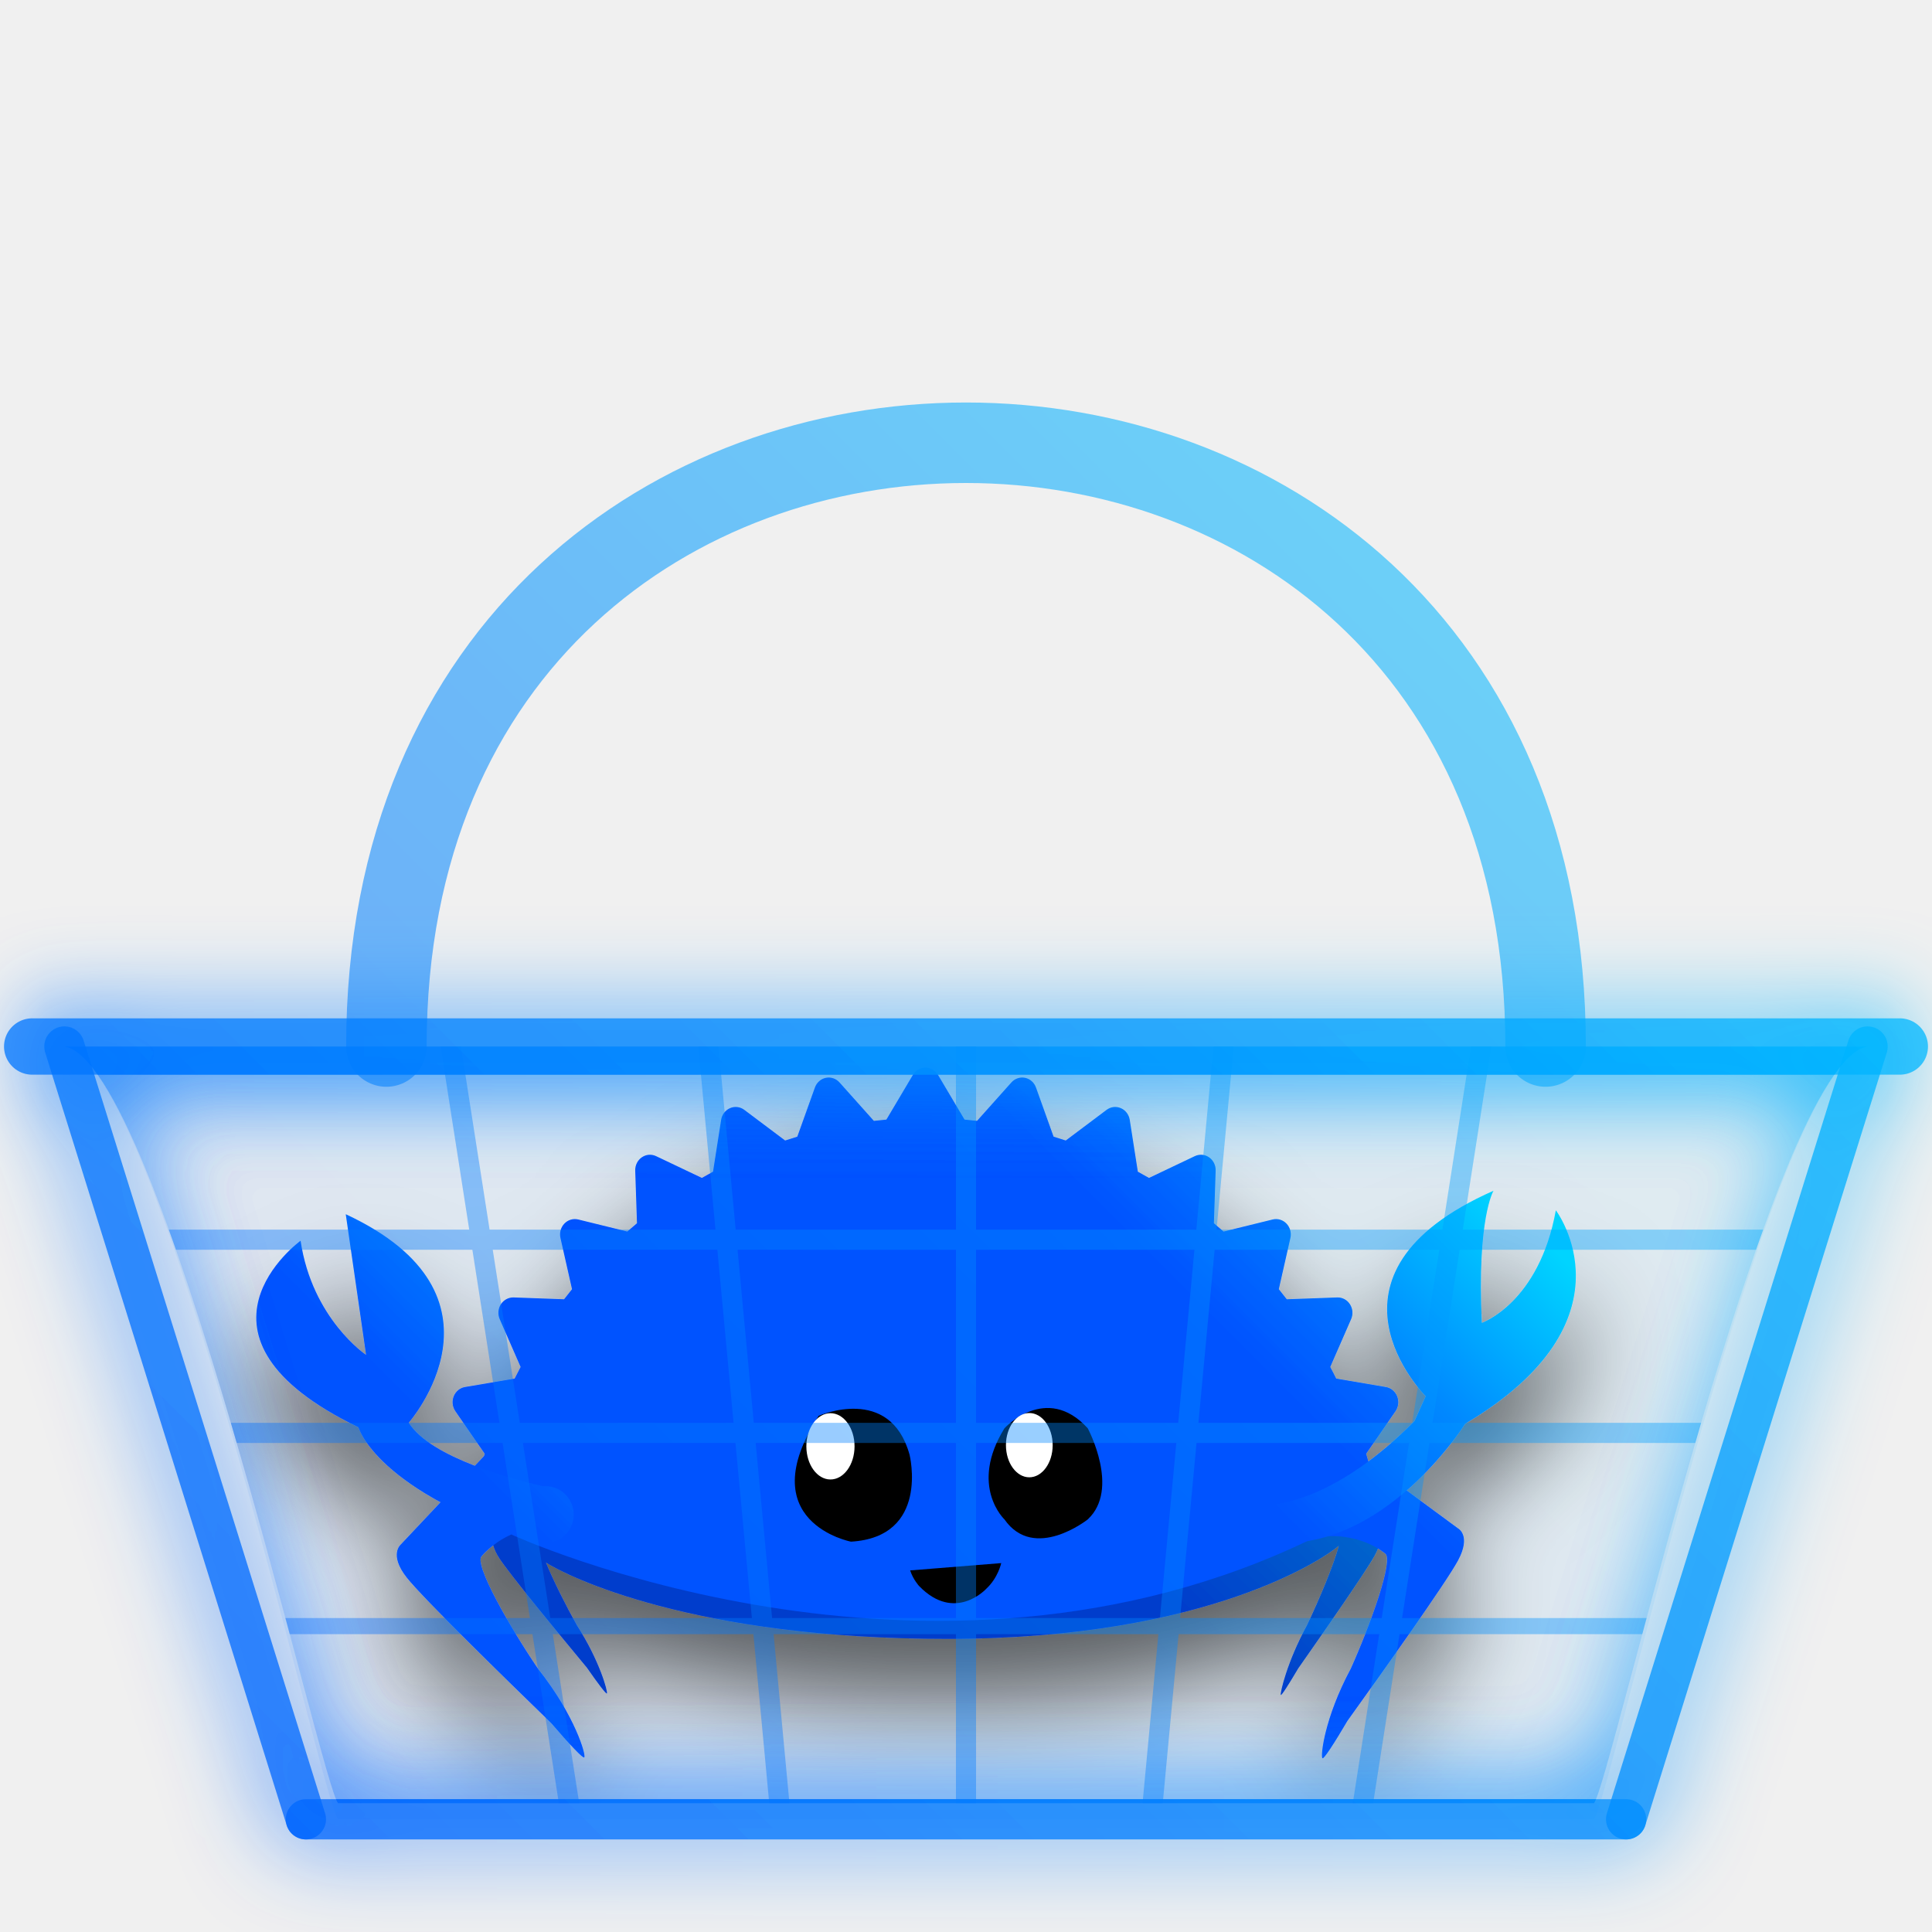
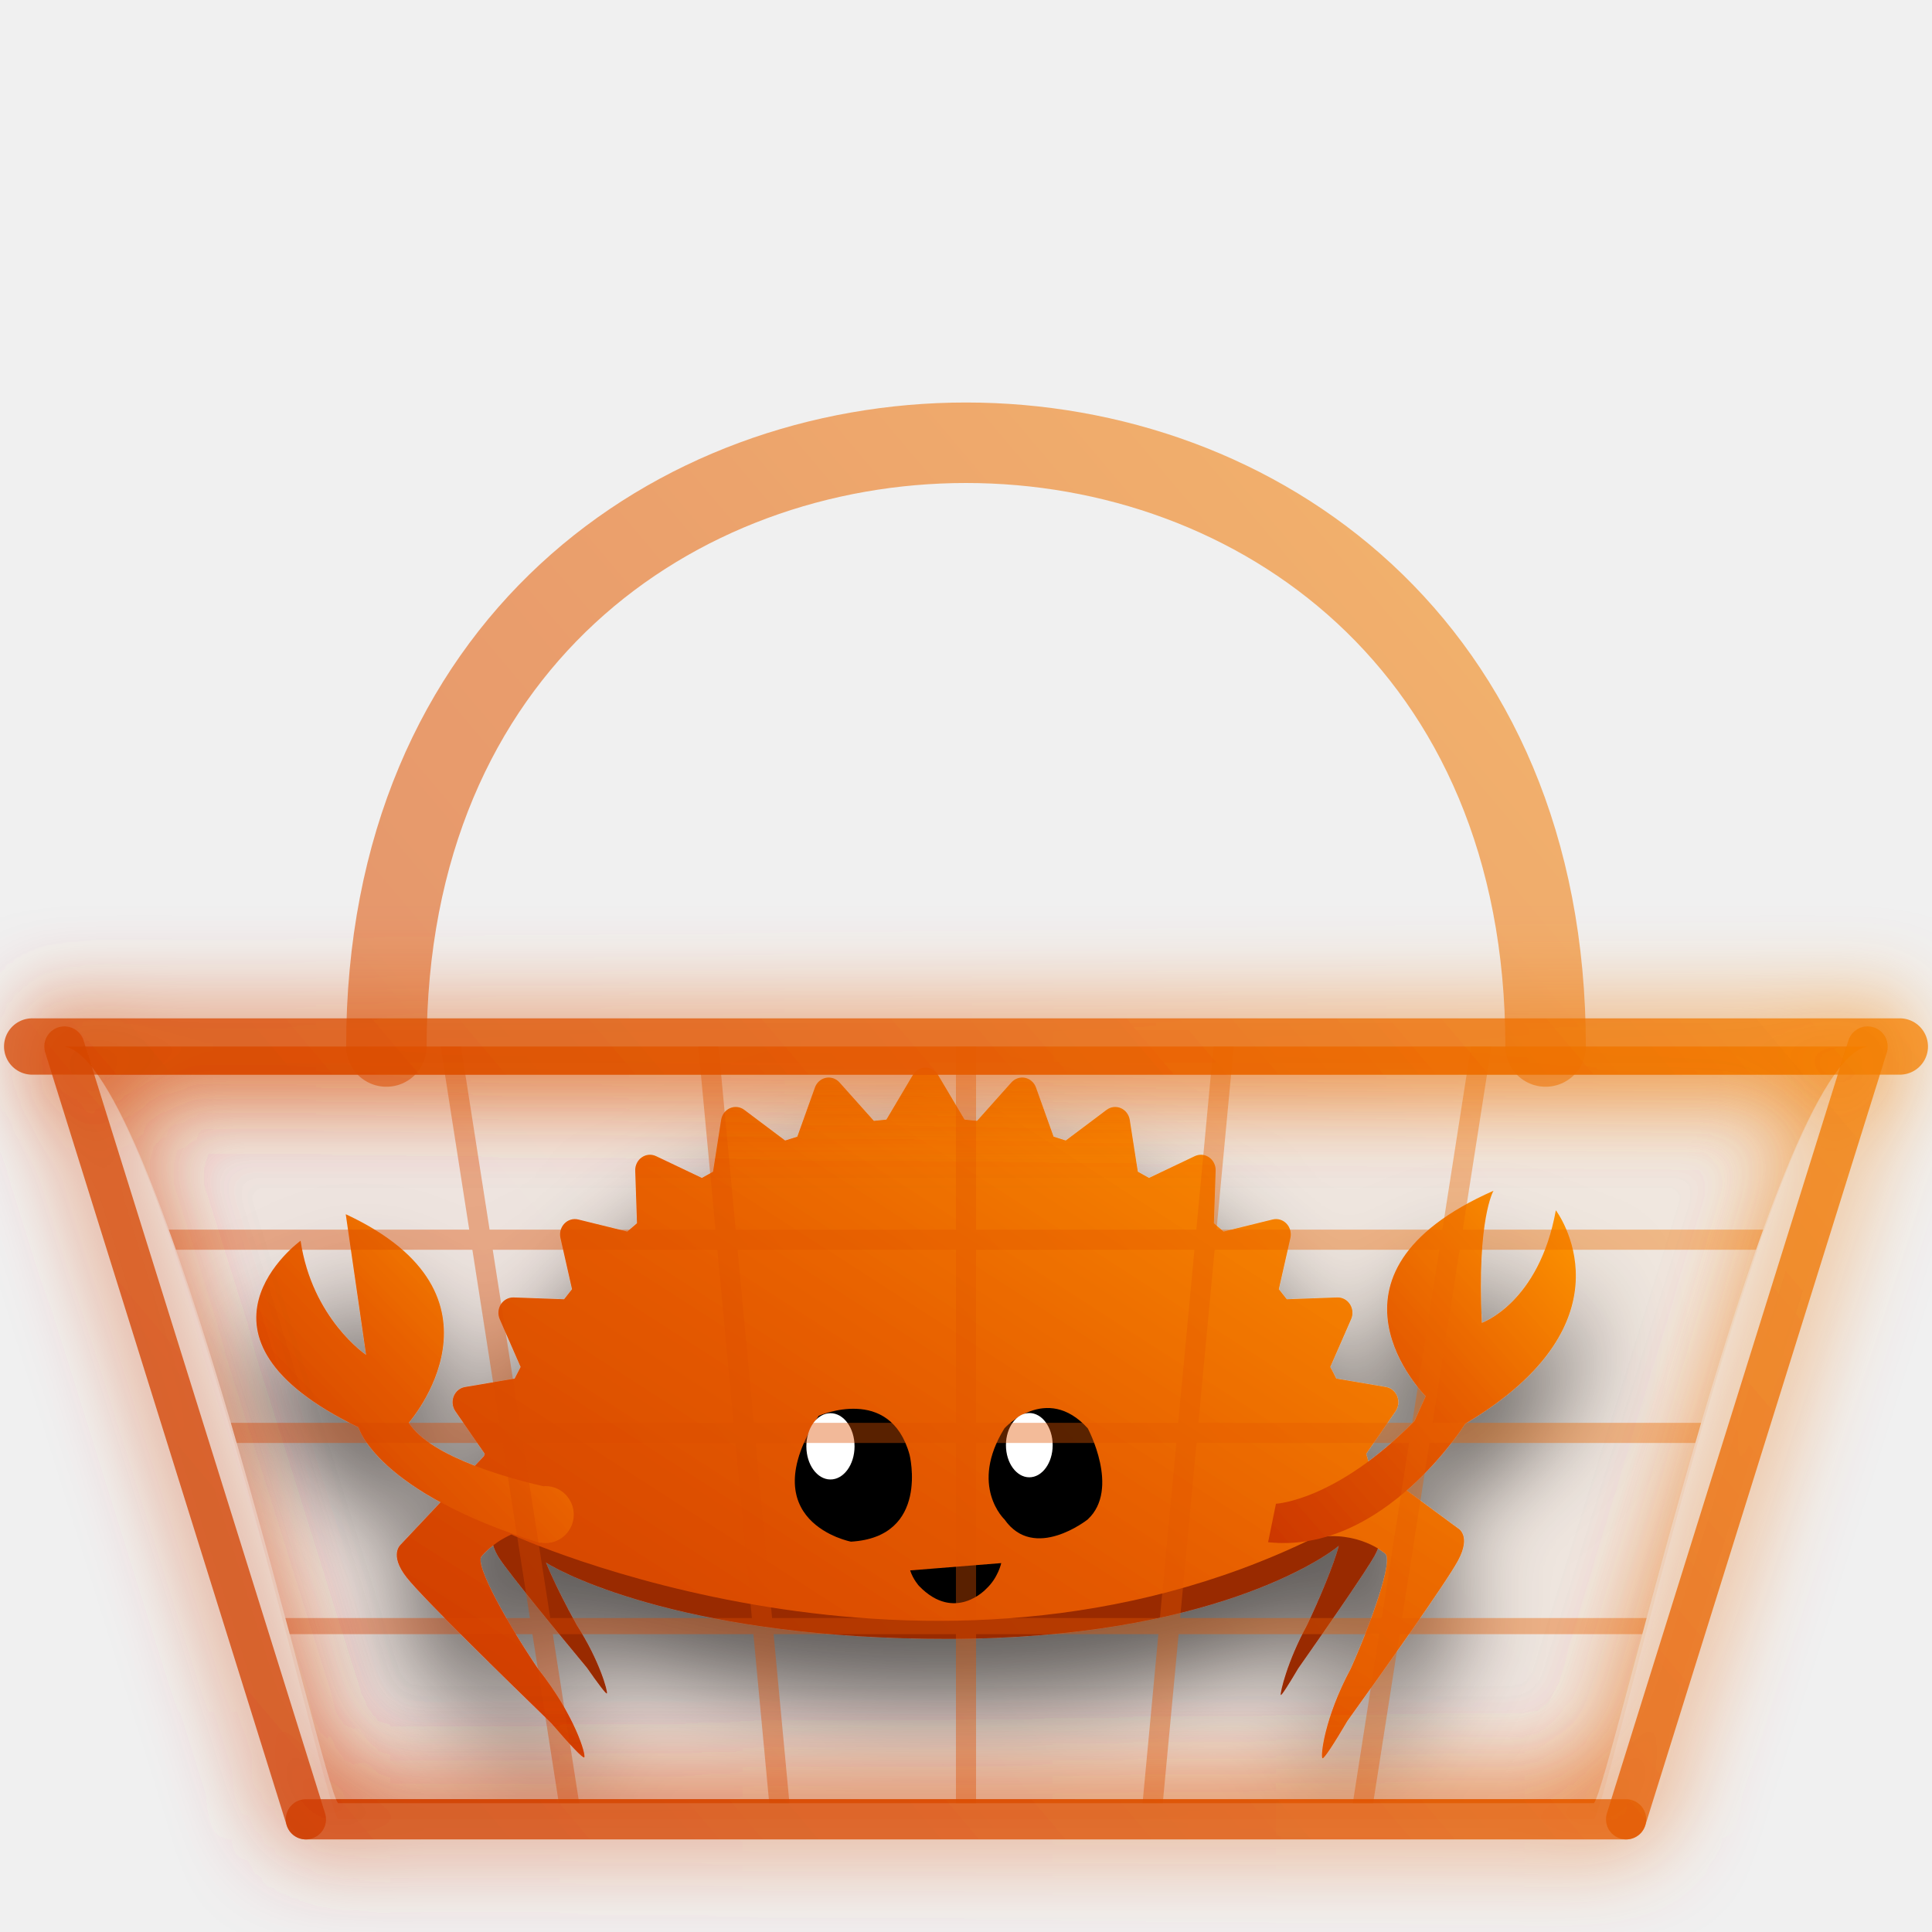
<svg xmlns="http://www.w3.org/2000/svg" viewBox="110 70 240 240" width="100%" height="100%">
  <defs>
-     <linearGradient id="warmGlow" gradientUnits="userSpaceOnUse" x1="0%" y1="100%" x2="100%" y2="0%">
-       <stop offset="0%" stop-color="#0052FF" />
-       <stop offset="50%" stop-color="#0088FF" />
-       <stop offset="100%" stop-color="#00D4FF" />
+     <linearGradient id="basketGlow" gradientUnits="userSpaceOnUse" x1="114" y1="296" x2="346" y2="100">
+       <stop offset="0%" stop-color="#CC3700" />
+       <stop offset="50%" stop-color="#E65C00" />
+       <stop offset="100%" stop-color="#FF9900" />
    </linearGradient>
-     <linearGradient id="warmDark" gradientUnits="userSpaceOnUse" x1="0%" y1="100%" x2="100%" y2="0%">
-       <stop offset="0%" stop-color="#003DCC" />
-       <stop offset="50%" stop-color="#0066CC" />
-       <stop offset="100%" stop-color="#0099CC" />
+     <linearGradient id="crabGlow" gradientUnits="userSpaceOnUse" x1="160" y1="240" x2="280" y2="150">
+       <stop offset="0%" stop-color="#CC3700" />
+       <stop offset="50%" stop-color="#E65C00" />
+       <stop offset="100%" stop-color="#FF9900" />
+     </linearGradient>
+     <linearGradient id="crabDark" gradientUnits="userSpaceOnUse" x1="160" y1="240" x2="280" y2="150">
+       <stop offset="0%" stop-color="#992900" />
+       <stop offset="50%" stop-color="#B34700" />
+       <stop offset="100%" stop-color="#CC7A00" />
+     </linearGradient>
+     <linearGradient id="textGlow" gradientUnits="objectBoundingBox" x1="0%" y1="100%" x2="100%" y2="0%">
+       <stop offset="0%" stop-color="#CC3700" />
+       <stop offset="50%" stop-color="#E65C00" />
+       <stop offset="100%" stop-color="#FF9900" />
    </linearGradient>
    <filter id="glow" x="-20%" y="-20%" width="140%" height="140%">
      <feGaussianBlur stdDeviation="6" result="blur" />
      <feMerge>
        <feMergeNode in="blur" />
        <feMergeNode in="SourceGraphic" />
      </feMerge>
    </filter>
    <filter id="shadow" x="-50%" y="-50%" width="200%" height="200%">
      <feDropShadow dx="0" dy="8" stdDeviation="6" flood-color="#000000" flood-opacity="0.6" />
    </filter>
    <clipPath id="basketInsideClip">
      <path d="M 118,200 C 130,202 150,292 152,294 L 308,294 C 310,292 330,202 342,200 Z" />
    </clipPath>
  </defs>
  <style>
    .bg { fill: #1A1124; rx: 36px; }
    
    /* Animations */
    
    /* Ferris bobbing inside basket */
    .ferris {
      animation: bobble 3s infinite ease-in-out;
      transform-origin: 230px 150px;
    }

    /* Basket glowing */
    .basket-glow {
      animation: pulseGlow 4s infinite alternate ease-in-out;
    }

    @keyframes bobble {
      0% { transform: translateY(0px) rotate(0deg); }
      50% { transform: translateY(-8px) rotate(1deg); }
      100% { transform: translateY(0px) rotate(0deg); }
    }

    @keyframes pulseGlow {
-       0% { stroke: url(#warmGlow); }
-       100% { stroke: url(#warmGlow); filter: drop-shadow(0 0 8px #0088FF); }
+       0% { stroke: url(#basketGlow); }
+       100% { stroke: url(#basketGlow); filter: drop-shadow(0 0 8px #FF5B00); }
    }
  </style>
-   <path d="M 158 200 C 158 100, 302 100, 302 200" fill="none" stroke="url(#warmGlow)" opacity="0.55" stroke-width="10" stroke-linecap="round" />
-   <path d="M 118,200 C 130,202 150,294 152,296 L 308,296 C 310,294 330,202 342,200 Z" fill="url(#warmGlow)" fill-opacity="0.07" stroke="none" />
+   <path d="M 158 200 C 158 100, 302 100, 302 200" fill="none" stroke="url(#basketGlow)" opacity="0.55" stroke-width="10" stroke-linecap="round" />
+   <path d="M 118,200 C 130,202 150,294 152,296 L 308,296 C 310,294 330,202 342,200 Z" fill="url(#basketGlow)" fill-opacity="0.07" stroke="none" />
  <g clip-path="url(#basketInsideClip)">
    <g class="ferris" filter="url(#shadow)">
      <g transform="translate(140, 190) scale(0.14)">
        <g transform="matrix(1,0,0,1,1009.4,506.362)">
-           <path d="M0,-7.203L-12.072,-32.209C-12.009,-33.156 -11.961,-34.107 -11.961,-35.062C-11.961,-63.408 -41.439,-89.533 -91.03,-110.451L-91.03,-93.058C-95.866,-94.977 -100.901,-96.845 -106.147,-98.651L-106.147,-106.759C-177.021,-132.319 -282.53,-148.537 -400.388,-148.537C-503.361,-148.537 -596.917,-136.157 -666.179,-115.983L-666.179,-87.737L-666.181,-87.737L-666.181,-121.925C-737.141,-99.375 -781.135,-68.048 -781.135,-33.41C-781.135,-27.95 -780.034,-22.572 -777.918,-17.297L-785.146,-4.43C-785.146,-4.43 -790.938,3.082 -780.74,18.932C-771.746,32.909 -726.692,87.617 -702.913,116.267C-692.699,130.954 -685.772,140.001 -685.167,139.126C-684.212,137.74 -691.518,110.165 -711.802,78.703C-721.268,61.808 -732.57,39.42 -739.356,22.884C-720.414,34.874 -609.126,90.913 -382.124,90.685C-150.13,90.453 -47.009,17.834 -35.691,7.948C-39.646,23.837 -53.159,55.981 -63.936,78.586C-81.642,110.917 -88.056,139.064 -87.232,140.456C-86.708,141.334 -80.667,132.015 -71.756,116.913C-51.025,87.37 -11.739,30.974 -3.889,16.608C5.007,0.323 0,-7.203 0,-7.203" style="fill:url(#warmDark);fill-rule:nonzero;" />
+           <path d="M0,-7.203L-12.072,-32.209C-12.009,-33.156 -11.961,-34.107 -11.961,-35.062C-11.961,-63.408 -41.439,-89.533 -91.03,-110.451L-91.03,-93.058C-95.866,-94.977 -100.901,-96.845 -106.147,-98.651L-106.147,-106.759C-177.021,-132.319 -282.53,-148.537 -400.388,-148.537C-503.361,-148.537 -596.917,-136.157 -666.179,-115.983L-666.179,-87.737L-666.181,-87.737L-666.181,-121.925C-737.141,-99.375 -781.135,-68.048 -781.135,-33.41C-781.135,-27.95 -780.034,-22.572 -777.918,-17.297L-785.146,-4.43C-785.146,-4.43 -790.938,3.082 -780.74,18.932C-771.746,32.909 -726.692,87.617 -702.913,116.267C-692.699,130.954 -685.772,140.001 -685.167,139.126C-684.212,137.74 -691.518,110.165 -711.802,78.703C-721.268,61.808 -732.57,39.42 -739.356,22.884C-720.414,34.874 -609.126,90.913 -382.124,90.685C-150.13,90.453 -47.009,17.834 -35.691,7.948C-39.646,23.837 -53.159,55.981 -63.936,78.586C-81.642,110.917 -88.056,139.064 -87.232,140.456C-86.708,141.334 -80.667,132.015 -71.756,116.913C-51.025,87.37 -11.739,30.974 -3.889,16.608C5.007,0.323 0,-7.203 0,-7.203" style="fill:url(#crabDark);fill-rule:nonzero;" />
        </g>
        <g transform="matrix(1,0,0,1,1079.49,294.885)">
-           <path d="M0,204.135L-79.343,145.689C-80.088,143.089 -80.833,140.488 -81.603,137.908L-55.541,100.154C-52.881,96.314 -52.345,91.322 -54.072,86.943C-55.803,82.585 -59.587,79.461 -64.062,78.696L-108.128,71.217C-109.837,67.732 -111.626,64.301 -113.422,60.898L-94.907,18.51C-93.004,14.193 -93.402,9.175 -95.929,5.256C-98.446,1.319 -102.715,-0.981 -107.267,-0.802L-151.991,0.823C-154.306,-2.193 -156.658,-5.18 -159.058,-8.114L-148.78,-53.546C-147.738,-58.158 -149.054,-62.989 -152.267,-66.34C-155.462,-69.679 -160.105,-71.062 -164.52,-69.979L-208.082,-59.27C-210.902,-61.763 -213.77,-64.223 -216.67,-66.635L-215.103,-113.276C-214.935,-117.997 -217.136,-122.484 -220.915,-125.105C-224.692,-127.741 -229.485,-128.137 -233.616,-126.179L-274.254,-106.858C-277.527,-108.736 -280.819,-110.595 -284.146,-112.395L-291.327,-158.356C-292.056,-163.012 -295.051,-166.968 -299.246,-168.774C-303.431,-170.591 -308.222,-170.002 -311.894,-167.238L-348.126,-140.053C-351.695,-141.238 -355.279,-142.373 -358.905,-143.46L-374.522,-187.045C-376.11,-191.488 -379.772,-194.751 -384.238,-195.669C-388.688,-196.578 -393.266,-195.037 -396.352,-191.589L-426.851,-157.47C-430.536,-157.893 -434.228,-158.28 -437.927,-158.601L-461.476,-198.277C-463.86,-202.295 -468.073,-204.741 -472.615,-204.741C-477.144,-204.741 -481.365,-202.295 -483.733,-198.277L-507.288,-158.601C-510.989,-158.28 -514.696,-157.893 -518.376,-157.47L-548.875,-191.589C-551.965,-195.037 -556.559,-196.578 -560.997,-195.669C-565.457,-194.739 -569.125,-191.488 -570.704,-187.045L-586.333,-143.46C-589.954,-142.373 -593.538,-141.23 -597.113,-140.053L-633.333,-167.238C-637.016,-170.012 -641.811,-170.599 -646.001,-168.774C-650.182,-166.968 -653.189,-163.012 -653.914,-158.356L-661.1,-112.395C-664.422,-110.595 -667.714,-108.746 -670.995,-106.858L-711.629,-126.179C-715.756,-128.145 -720.574,-127.741 -724.333,-125.105C-728.106,-122.484 -730.313,-117.997 -730.143,-113.276L-728.581,-66.635C-731.475,-64.223 -734.337,-61.763 -737.172,-59.27L-780.726,-69.979C-785.149,-71.053 -789.788,-69.679 -792.991,-66.34C-796.212,-62.989 -797.517,-58.158 -796.482,-53.546L-786.225,-8.114C-788.603,-5.169 -790.958,-2.193 -793.267,0.823L-837.991,-0.802C-842.504,-0.937 -846.812,1.319 -849.334,5.256C-851.861,9.175 -852.244,14.193 -850.363,18.51L-831.835,60.898C-833.634,64.301 -835.421,67.732 -837.144,71.217L-881.207,78.696C-885.686,79.45 -889.459,82.572 -891.201,86.943C-892.929,91.322 -892.368,96.314 -889.727,100.154L-863.661,137.908C-863.862,138.575 -864.048,139.247 -864.248,139.916L-937.944,218.201C-937.944,218.201 -949.24,227.052 -932.797,247.855C-918.297,266.206 -843.846,338.951 -804.526,377.06C-787.92,396.408 -776.542,408.389 -775.354,407.353C-773.478,405.708 -783.326,370.506 -816.036,329.204C-841.252,292.148 -873.977,235.155 -866.303,228.586C-866.303,228.586 -857.574,217.505 -840.061,209.529C-839.42,210.041 -840.723,209.022 -840.061,209.529C-840.061,209.529 -470.466,380.02 -127.632,212.413C-88.468,205.388 -64.759,226.368 -64.759,226.368C-56.583,231.108 -77.755,289.712 -95.166,328.505C-118.845,372.555 -122.317,406.927 -120.31,408.119C-119.042,408.876 -110.427,395.766 -98.138,374.902C-67.814,332.649 -10.492,252.1 0,232.534C11.895,210.352 0,204.135 0,204.135" style="fill:url(#warmGlow);fill-rule:nonzero;" />
+           <path d="M0,204.135L-79.343,145.689C-80.088,143.089 -80.833,140.488 -81.603,137.908L-55.541,100.154C-52.881,96.314 -52.345,91.322 -54.072,86.943C-55.803,82.585 -59.587,79.461 -64.062,78.696L-108.128,71.217C-109.837,67.732 -111.626,64.301 -113.422,60.898L-94.907,18.51C-93.004,14.193 -93.402,9.175 -95.929,5.256C-98.446,1.319 -102.715,-0.981 -107.267,-0.802L-151.991,0.823C-154.306,-2.193 -156.658,-5.18 -159.058,-8.114L-148.78,-53.546C-147.738,-58.158 -149.054,-62.989 -152.267,-66.34C-155.462,-69.679 -160.105,-71.062 -164.52,-69.979L-208.082,-59.27C-210.902,-61.763 -213.77,-64.223 -216.67,-66.635L-215.103,-113.276C-214.935,-117.997 -217.136,-122.484 -220.915,-125.105C-224.692,-127.741 -229.485,-128.137 -233.616,-126.179L-274.254,-106.858C-277.527,-108.736 -280.819,-110.595 -284.146,-112.395L-291.327,-158.356C-292.056,-163.012 -295.051,-166.968 -299.246,-168.774C-303.431,-170.591 -308.222,-170.002 -311.894,-167.238L-348.126,-140.053C-351.695,-141.238 -355.279,-142.373 -358.905,-143.46L-374.522,-187.045C-376.11,-191.488 -379.772,-194.751 -384.238,-195.669C-388.688,-196.578 -393.266,-195.037 -396.352,-191.589L-426.851,-157.47C-430.536,-157.893 -434.228,-158.28 -437.927,-158.601L-461.476,-198.277C-463.86,-202.295 -468.073,-204.741 -472.615,-204.741C-477.144,-204.741 -481.365,-202.295 -483.733,-198.277L-507.288,-158.601C-510.989,-158.28 -514.696,-157.893 -518.376,-157.47L-548.875,-191.589C-551.965,-195.037 -556.559,-196.578 -560.997,-195.669C-565.457,-194.739 -569.125,-191.488 -570.704,-187.045L-586.333,-143.46C-589.954,-142.373 -593.538,-141.23 -597.113,-140.053L-633.333,-167.238C-637.016,-170.012 -641.811,-170.599 -646.001,-168.774C-650.182,-166.968 -653.189,-163.012 -653.914,-158.356L-661.1,-112.395C-664.422,-110.595 -667.714,-108.746 -670.995,-106.858L-711.629,-126.179C-715.756,-128.145 -720.574,-127.741 -724.333,-125.105C-728.106,-122.484 -730.313,-117.997 -730.143,-113.276L-728.581,-66.635C-731.475,-64.223 -734.337,-61.763 -737.172,-59.27L-780.726,-69.979C-785.149,-71.053 -789.788,-69.679 -792.991,-66.34C-796.212,-62.989 -797.517,-58.158 -796.482,-53.546L-786.225,-8.114C-788.603,-5.169 -790.958,-2.193 -793.267,0.823L-837.991,-0.802C-842.504,-0.937 -846.812,1.319 -849.334,5.256C-851.861,9.175 -852.244,14.193 -850.363,18.51L-831.835,60.898C-833.634,64.301 -835.421,67.732 -837.144,71.217L-881.207,78.696C-885.686,79.45 -889.459,82.572 -891.201,86.943C-892.929,91.322 -892.368,96.314 -889.727,100.154L-863.661,137.908C-863.862,138.575 -864.048,139.247 -864.248,139.916L-937.944,218.201C-937.944,218.201 -949.24,227.052 -932.797,247.855C-918.297,266.206 -843.846,338.951 -804.526,377.06C-787.92,396.408 -776.542,408.389 -775.354,407.353C-773.478,405.708 -783.326,370.506 -816.036,329.204C-841.252,292.148 -873.977,235.155 -866.303,228.586C-866.303,228.586 -857.574,217.505 -840.061,209.529C-839.42,210.041 -840.723,209.022 -840.061,209.529C-840.061,209.529 -470.466,380.02 -127.632,212.413C-88.468,205.388 -64.759,226.368 -64.759,226.368C-56.583,231.108 -77.755,289.712 -95.166,328.505C-118.845,372.555 -122.317,406.927 -120.31,408.119C-119.042,408.876 -110.427,395.766 -98.138,374.902C-67.814,332.649 -10.492,252.1 0,232.534C11.895,210.352 0,204.135 0,204.135" style="fill: url(#textGlow);fill-rule:nonzero;" />
        </g>
        <g transform="matrix(1,0,0,1,917.896,244.679)">
-           <path d="M0,232.466C0,232.466 53.179,230 123.032,159.004L132.93,137.025C132.93,137.025 24.513,29.177 193.048,-45.266C193.048,-45.266 178.293,-21.154 182.622,72.006C182.622,72.006 233.437,54.357 248.336,-27.934C248.336,-27.934 322.456,69.79 167.834,161.443C167.834,161.443 95.294,277.732 -6.971,266.593L0,232.466Z" style="fill:url(#warmGlow);fill-rule:nonzero;" />
+           <path d="M0,232.466C0,232.466 53.179,230 123.032,159.004L132.93,137.025C132.93,137.025 24.513,29.177 193.048,-45.266C193.048,-45.266 178.293,-21.154 182.622,72.006C182.622,72.006 233.437,54.357 248.336,-27.934C248.336,-27.934 322.456,69.79 167.834,161.443C167.834,161.443 95.294,277.732 -6.971,266.593L0,232.466Z" style="fill: url(#textGlow);fill-rule:nonzero;" />
        </g>
        <g transform="matrix(1,0,0,1,676.997,488.361)">
          <path d="M0,-78.192C0,-78.192 36.935,-118.635 73.871,-78.192C73.871,-78.192 102.893,-24.265 73.871,2.695C73.871,2.695 26.384,40.443 0,2.695C0,2.695 -31.658,-26.964 0,-78.192" style="fill-rule:nonzero;" />
        </g>
        <g transform="matrix(1,0,0,1,719.761,425.169)">
          <path d="M0,0.004C0,15.75 -9.282,28.518 -20.732,28.518C-32.18,28.518 -41.462,15.75 -41.462,0.004C-41.462,-15.746 -32.18,-28.514 -20.732,-28.514C-9.282,-28.514 0,-15.746 0,0.004" style="fill:white;fill-rule:nonzero;" />
        </g>
        <g transform="matrix(1,0,0,1,512.148,482.736)">
          <path d="M0,-83.609C0,-83.609 63.355,-111.661 80.648,-49.047C80.648,-49.047 98.762,23.933 28.618,28.052C28.618,28.052 -60.826,10.824 0,-83.609" style="fill-rule:nonzero;" />
        </g>
        <g transform="matrix(1,0,0,1,543.968,426.204)">
          <path d="M0,0.002C0,16.241 -9.572,29.411 -21.381,29.411C-33.185,29.411 -42.76,16.241 -42.76,0.002C-42.76,-16.242 -33.185,-29.409 -21.381,-29.409C-9.572,-29.409 0,-16.242 0,0.002" style="fill:white;fill-rule:nonzero;" />
        </g>
        <g transform="matrix(1,0,0,1,593.317,576.574)">
          <path d="M0,-40.271L80.796,-46.755C80.796,-46.755 78.058,-33.749 67.517,-23.986C67.517,-23.986 39.727,6.484 7.844,-26.519C7.844,-26.519 2.627,-32.148 0,-40.271" style="fill-rule:nonzero;" />
        </g>
        <g transform="matrix(1,0,0,1,269.796,270.778)">
-           <path d="M0,190.741C-0.667,190.741 -1.321,190.79 -1.973,190.842C-28.207,184.871 -101.946,165.657 -121.437,134.479C-121.437,134.479 -22.21,21.607 -177.297,-50.54L-159.24,74.338C-159.24,74.338 -207.049,42.389 -217.366,-27.008C-217.366,-27.008 -333.789,57.486 -165.982,138.466C-165.982,138.466 -150.762,195.653 -4.633,241.281L-4.526,240.846C-3.055,241.118 -1.549,241.281 0,241.281C13.808,241.281 25.003,229.969 25.003,216.01C25.003,202.054 13.808,190.741 0,190.741" style="fill:url(#warmGlow);fill-rule:nonzero;" />
+           <path d="M0,190.741C-0.667,190.741 -1.321,190.79 -1.973,190.842C-28.207,184.871 -101.946,165.657 -121.437,134.479C-121.437,134.479 -22.21,21.607 -177.297,-50.54L-159.24,74.338C-159.24,74.338 -207.049,42.389 -217.366,-27.008C-217.366,-27.008 -333.789,57.486 -165.982,138.466C-165.982,138.466 -150.762,195.653 -4.633,241.281L-4.526,240.846C-3.055,241.118 -1.549,241.281 0,241.281C13.808,241.281 25.003,229.969 25.003,216.01C25.003,202.054 13.808,190.741 0,190.741" style="fill: url(#textGlow);fill-rule:nonzero;" />
        </g>
      </g>
    </g>
  </g>
  <g clip-path="url(#basketInsideClip)">
    <g filter="url(#glow)">
-       <line x1="114" y1="200" x2="346" y2="200" stroke="url(#warmGlow)" stroke-width="7" stroke-linecap="round" opacity="0.75" />
-       <line x1="148" y1="296" x2="312" y2="296" stroke="url(#warmGlow)" stroke-width="5" stroke-linecap="round" opacity="0.75" />
-       <line x1="118" y1="200" x2="148" y2="296" stroke="url(#warmGlow)" stroke-width="5" stroke-linecap="round" opacity="0.75" />
-       <line x1="342" y1="200" x2="312" y2="296" stroke="url(#warmGlow)" stroke-width="5" stroke-linecap="round" opacity="0.75" />
+       <line x1="114" y1="200" x2="346" y2="200" stroke="url(#basketGlow)" stroke-width="7" stroke-linecap="round" opacity="0.75" />
+       <line x1="148" y1="296" x2="312" y2="296" stroke="url(#basketGlow)" stroke-width="5" stroke-linecap="round" opacity="0.75" />
+       <line x1="118" y1="200" x2="148" y2="296" stroke="url(#basketGlow)" stroke-width="5" stroke-linecap="round" opacity="0.75" />
+       <line x1="342" y1="200" x2="312" y2="296" stroke="url(#basketGlow)" stroke-width="5" stroke-linecap="round" opacity="0.75" />
    </g>
-     <g stroke="url(#warmGlow)" stroke-linecap="round" opacity="0.4">
+     <g stroke="url(#basketGlow)" stroke-linecap="round" opacity="0.4">
      <line x1="120" y1="224" x2="340" y2="224" stroke-width="2.5" />
      <line x1="124" y1="248" x2="336" y2="248" stroke-width="2.5" />
      <line x1="130" y1="272" x2="330" y2="272" stroke-width="2" />
      <line x1="166" y1="200" x2="181" y2="296" stroke-width="2.5" />
      <line x1="198" y1="200" x2="207" y2="296" stroke-width="2.5" />
      <line x1="230" y1="200" x2="230" y2="296" stroke-width="2.5" />
      <line x1="262" y1="200" x2="253" y2="296" stroke-width="2.5" />
      <line x1="294" y1="200" x2="279" y2="296" stroke-width="2.5" />
    </g>
  </g>
  <g filter="url(#glow)">
-     <line x1="114" y1="200" x2="346" y2="200" stroke="url(#warmGlow)" stroke-width="7" stroke-linecap="round" opacity="0.75" />
-     <line x1="148" y1="296" x2="312" y2="296" stroke="url(#warmGlow)" stroke-width="5" stroke-linecap="round" opacity="0.75" />
-     <line x1="118" y1="200" x2="148" y2="296" stroke="url(#warmGlow)" stroke-width="5" stroke-linecap="round" opacity="0.75" />
-     <line x1="342" y1="200" x2="312" y2="296" stroke="url(#warmGlow)" stroke-width="5" stroke-linecap="round" opacity="0.75" />
+     <line x1="114" y1="200" x2="346" y2="200" stroke="url(#basketGlow)" stroke-width="7" stroke-linecap="round" opacity="0.75" />
+     <line x1="148" y1="296" x2="312" y2="296" stroke="url(#basketGlow)" stroke-width="5" stroke-linecap="round" opacity="0.75" />
+     <line x1="118" y1="200" x2="148" y2="296" stroke="url(#basketGlow)" stroke-width="5" stroke-linecap="round" opacity="0.75" />
+     <line x1="342" y1="200" x2="312" y2="296" stroke="url(#basketGlow)" stroke-width="5" stroke-linecap="round" opacity="0.75" />
  </g>
</svg>
